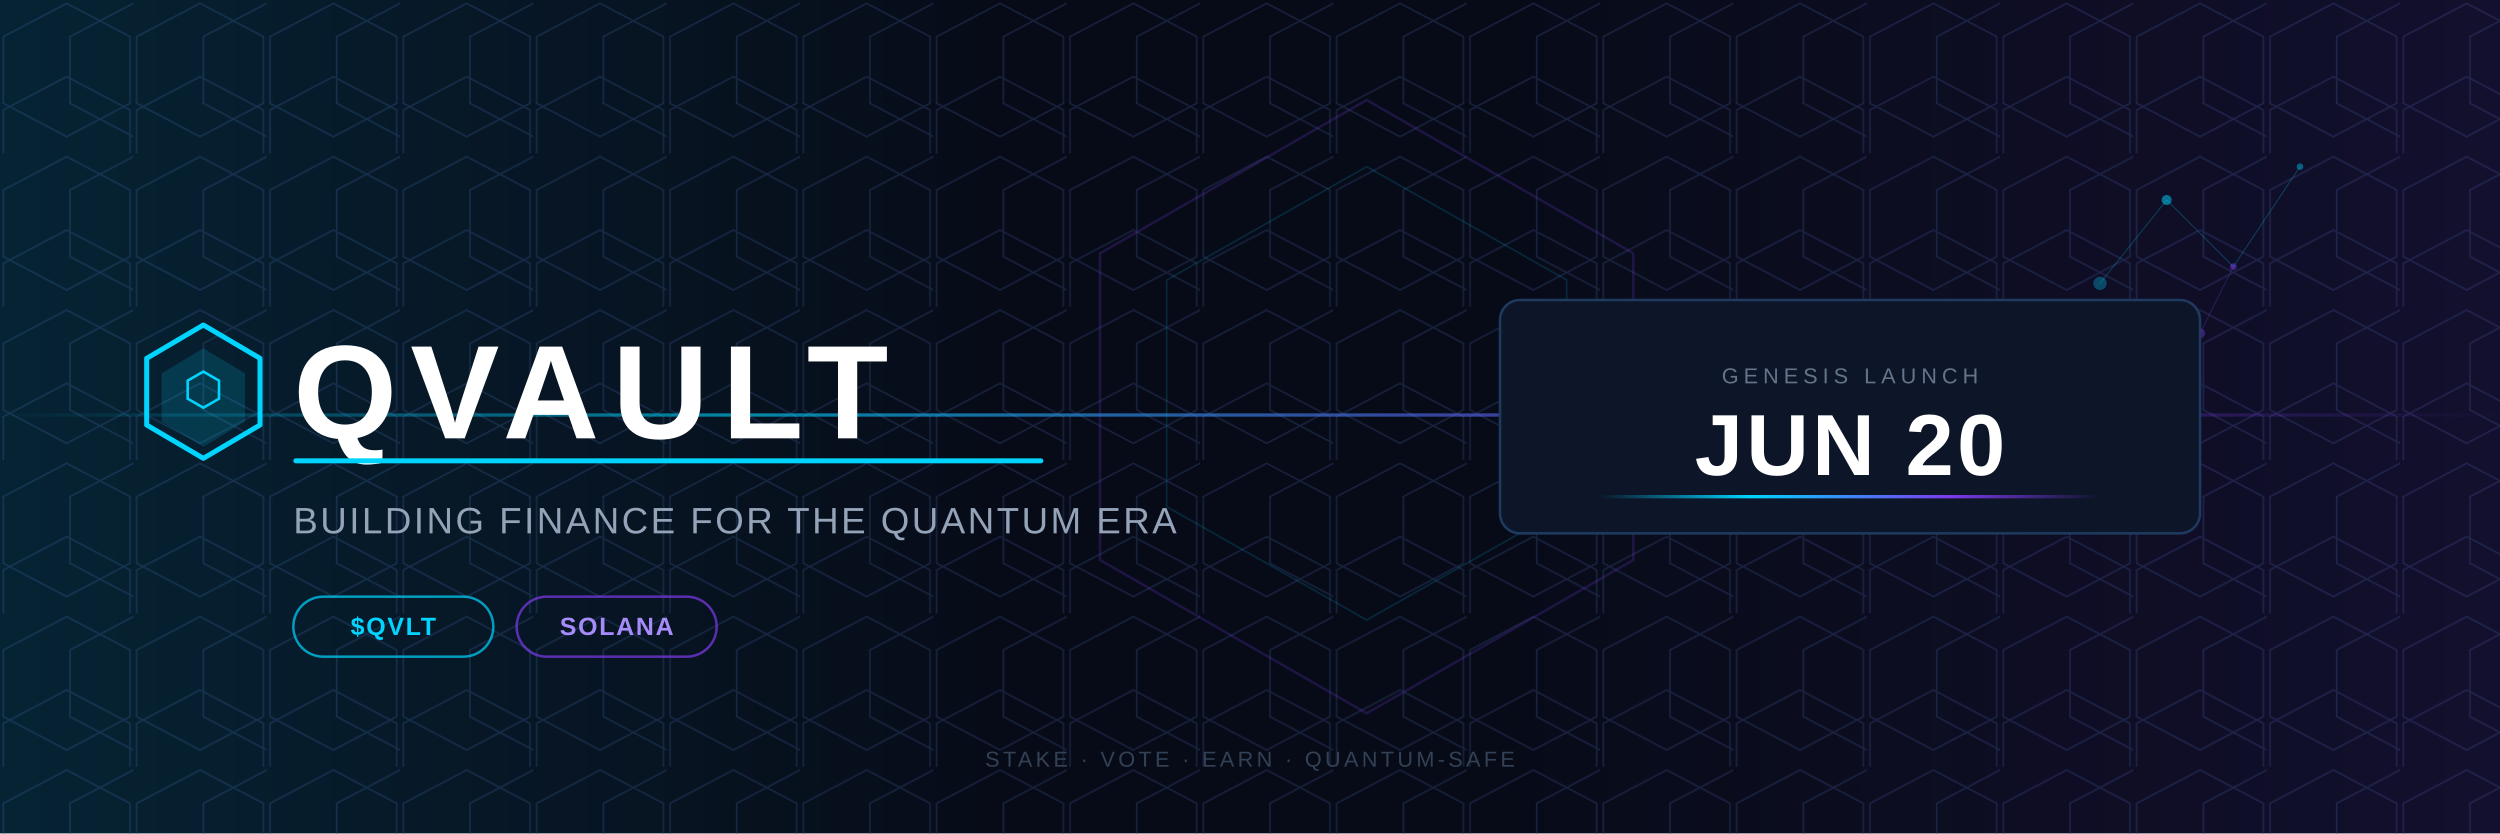
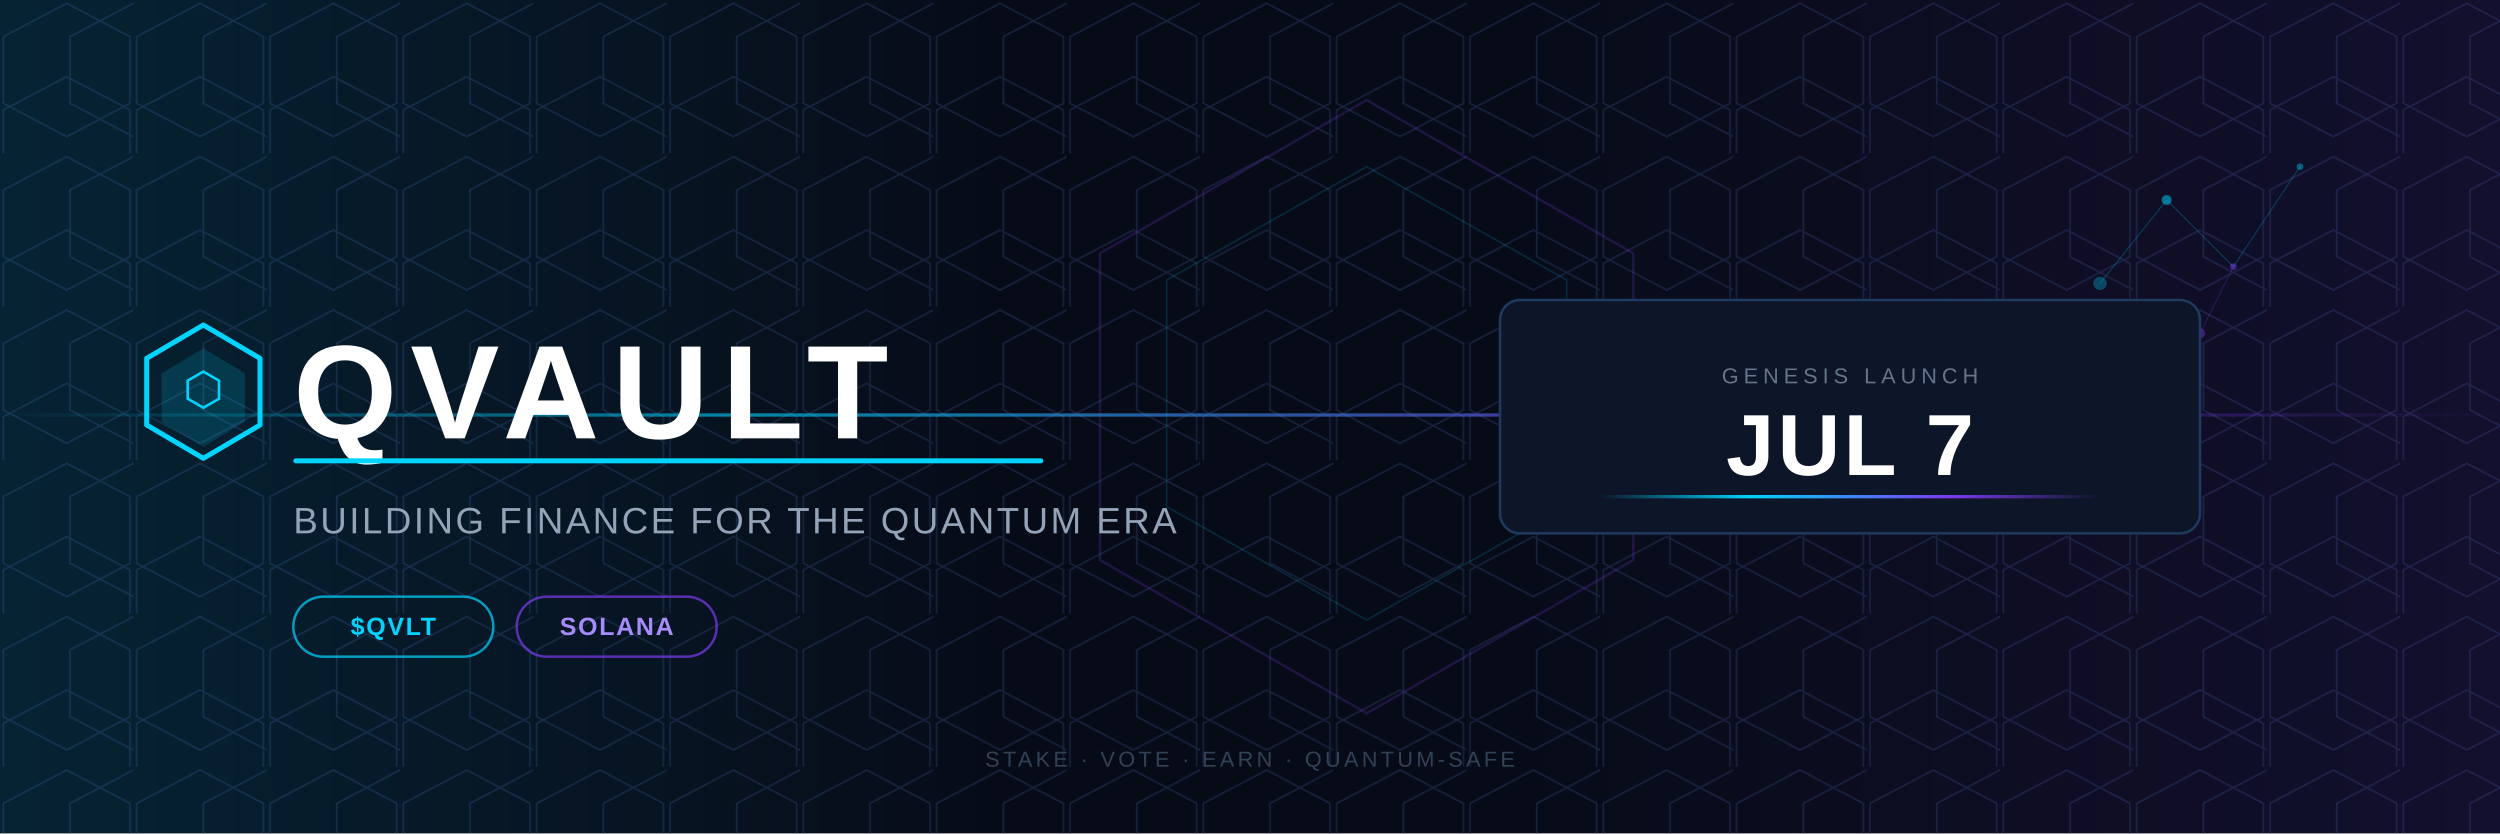
<svg xmlns="http://www.w3.org/2000/svg" viewBox="0 0 1500 500" width="1500" height="500">
  <defs>
    <pattern id="hex" x="0" y="0" width="80" height="92" patternUnits="userSpaceOnUse">
      <polygon points="40,2 78,22 78,62 40,82 2,62 2,22" fill="none" stroke="#1E2A4A" stroke-width="1" />
      <polygon points="40,46 78,66 78,106 40,126 2,106 2,66" fill="none" stroke="#1E2A4A" stroke-width="1" />
      <polygon points="80,2 118,22 118,62 80,82 42,62 42,22" fill="none" stroke="#1E2A4A" stroke-width="1" />
    </pattern>
    <linearGradient id="accentLine" x1="0%" y1="0%" x2="100%" y2="0%">
      <stop offset="0%" stop-color="#00D4FF" stop-opacity="0" />
      <stop offset="30%" stop-color="#00D4FF" stop-opacity="1" />
      <stop offset="70%" stop-color="#7C3AED" stop-opacity="1" />
      <stop offset="100%" stop-color="#7C3AED" stop-opacity="0" />
    </linearGradient>
    <linearGradient id="glowLeft" x1="0%" y1="0%" x2="100%" y2="0%">
      <stop offset="0%" stop-color="#00D4FF" stop-opacity="0.12" />
      <stop offset="100%" stop-color="#00D4FF" stop-opacity="0" />
    </linearGradient>
    <linearGradient id="glowRight" x1="0%" y1="0%" x2="100%" y2="0%">
      <stop offset="0%" stop-color="#7C3AED" stop-opacity="0" />
      <stop offset="100%" stop-color="#7C3AED" stop-opacity="0.10" />
    </linearGradient>
  </defs>
  <rect width="1500" height="500" fill="#070B18" />
  <rect width="1500" height="500" fill="url(#hex)" opacity="0.7" />
  <rect width="600" height="500" fill="url(#glowLeft)" />
  <rect x="900" width="600" height="500" fill="url(#glowRight)" />
  <rect x="0" y="248" width="1500" height="2" fill="url(#accentLine)" opacity="0.6" />
  <polygon points="820,60 980,152 980,336 820,428 660,336 660,152" fill="none" stroke="#7C3AED" stroke-width="1.5" opacity="0.2" />
  <polygon points="820,100 940,168 940,304 820,372 700,304 700,168" fill="none" stroke="#00D4FF" stroke-width="1" opacity="0.15" />
  <circle cx="1300" cy="120" r="3" fill="#00D4FF" opacity="0.5" />
  <circle cx="1340" cy="160" r="2" fill="#7C3AED" opacity="0.5" />
  <circle cx="1260" cy="170" r="4" fill="#00D4FF" opacity="0.3" />
  <circle cx="1380" cy="100" r="2" fill="#00D4FF" opacity="0.4" />
  <circle cx="1320" cy="200" r="3" fill="#7C3AED" opacity="0.4" />
  <line x1="1300" y1="120" x2="1340" y2="160" stroke="#00D4FF" stroke-width="0.5" opacity="0.3" />
  <line x1="1340" y1="160" x2="1320" y2="200" stroke="#7C3AED" stroke-width="0.5" opacity="0.3" />
  <line x1="1260" y1="170" x2="1300" y2="120" stroke="#00D4FF" stroke-width="0.5" opacity="0.3" />
  <line x1="1380" y1="100" x2="1340" y2="160" stroke="#00D4FF" stroke-width="0.5" opacity="0.3" />
  <polygon points="122,195 156,215 156,255 122,275 88,255 88,215" fill="none" stroke="#00D4FF" stroke-width="3" stroke-linejoin="round" />
  <polygon points="122,209 147,224 147,253 122,268 97,253 97,224" fill="#00D4FF" opacity="0.15" />
  <text x="122" y="243" font-family="'SF Pro Display','Helvetica Neue',Arial,sans-serif" font-size="28" font-weight="700" fill="#00D4FF" text-anchor="middle" letter-spacing="0">⬡</text>
  <text x="176" y="263" font-family="'SF Pro Display','Helvetica Neue',Arial,sans-serif" font-size="80" font-weight="800" fill="#FFFFFF" letter-spacing="8">QVAULT</text>
  <rect x="176" y="275" width="450" height="3" fill="#00D4FF" rx="1.5" />
  <text x="176" y="320" font-family="'SF Pro Display','Helvetica Neue',Arial,sans-serif" font-size="22" font-weight="400" fill="#94A3B8" letter-spacing="1.5">BUILDING FINANCE FOR THE QUANTUM ERA</text>
  <rect x="176" y="358" width="120" height="36" rx="18" fill="none" stroke="#00D4FF" stroke-width="1.5" opacity="0.7" />
  <text x="236" y="381" font-family="'SF Pro Display','Helvetica Neue',Arial,sans-serif" font-size="15" font-weight="600" fill="#00D4FF" text-anchor="middle" letter-spacing="1">$QVLT</text>
  <rect x="310" y="358" width="120" height="36" rx="18" fill="none" stroke="#7C3AED" stroke-width="1.5" opacity="0.7" />
  <text x="370" y="381" font-family="'SF Pro Display','Helvetica Neue',Arial,sans-serif" font-size="15" font-weight="600" fill="#A78BFA" text-anchor="middle" letter-spacing="1">SOLANA</text>
  <rect x="900" y="180" width="420" height="140" rx="12" fill="#0D1528" stroke="#1E3A5F" stroke-width="1.5" />
  <text x="1110" y="230" font-family="'SF Pro Display','Helvetica Neue',Arial,sans-serif" font-size="13" font-weight="500" fill="#64748B" text-anchor="middle" letter-spacing="3">GENESIS LAUNCH</text>
-   <text x="1110" y="285" font-family="'SF Pro Display','Helvetica Neue',Arial,sans-serif" font-size="52" font-weight="800" fill="#FFFFFF" text-anchor="middle" letter-spacing="2">JUN 20</text>
+   <text x="1110" y="285" font-family="'SF Pro Display','Helvetica Neue',Arial,sans-serif" font-size="52" font-weight="800" fill="#FFFFFF" text-anchor="middle" letter-spacing="2">JUL 7</text>
  <rect x="960" y="297" width="300" height="2" fill="url(#accentLine)" rx="1" />
  <text x="750" y="460" font-family="'SF Pro Display','Helvetica Neue',Arial,sans-serif" font-size="13" font-weight="400" fill="#334155" text-anchor="middle" letter-spacing="2">STAKE · VOTE · EARN · QUANTUM-SAFE</text>
</svg>
